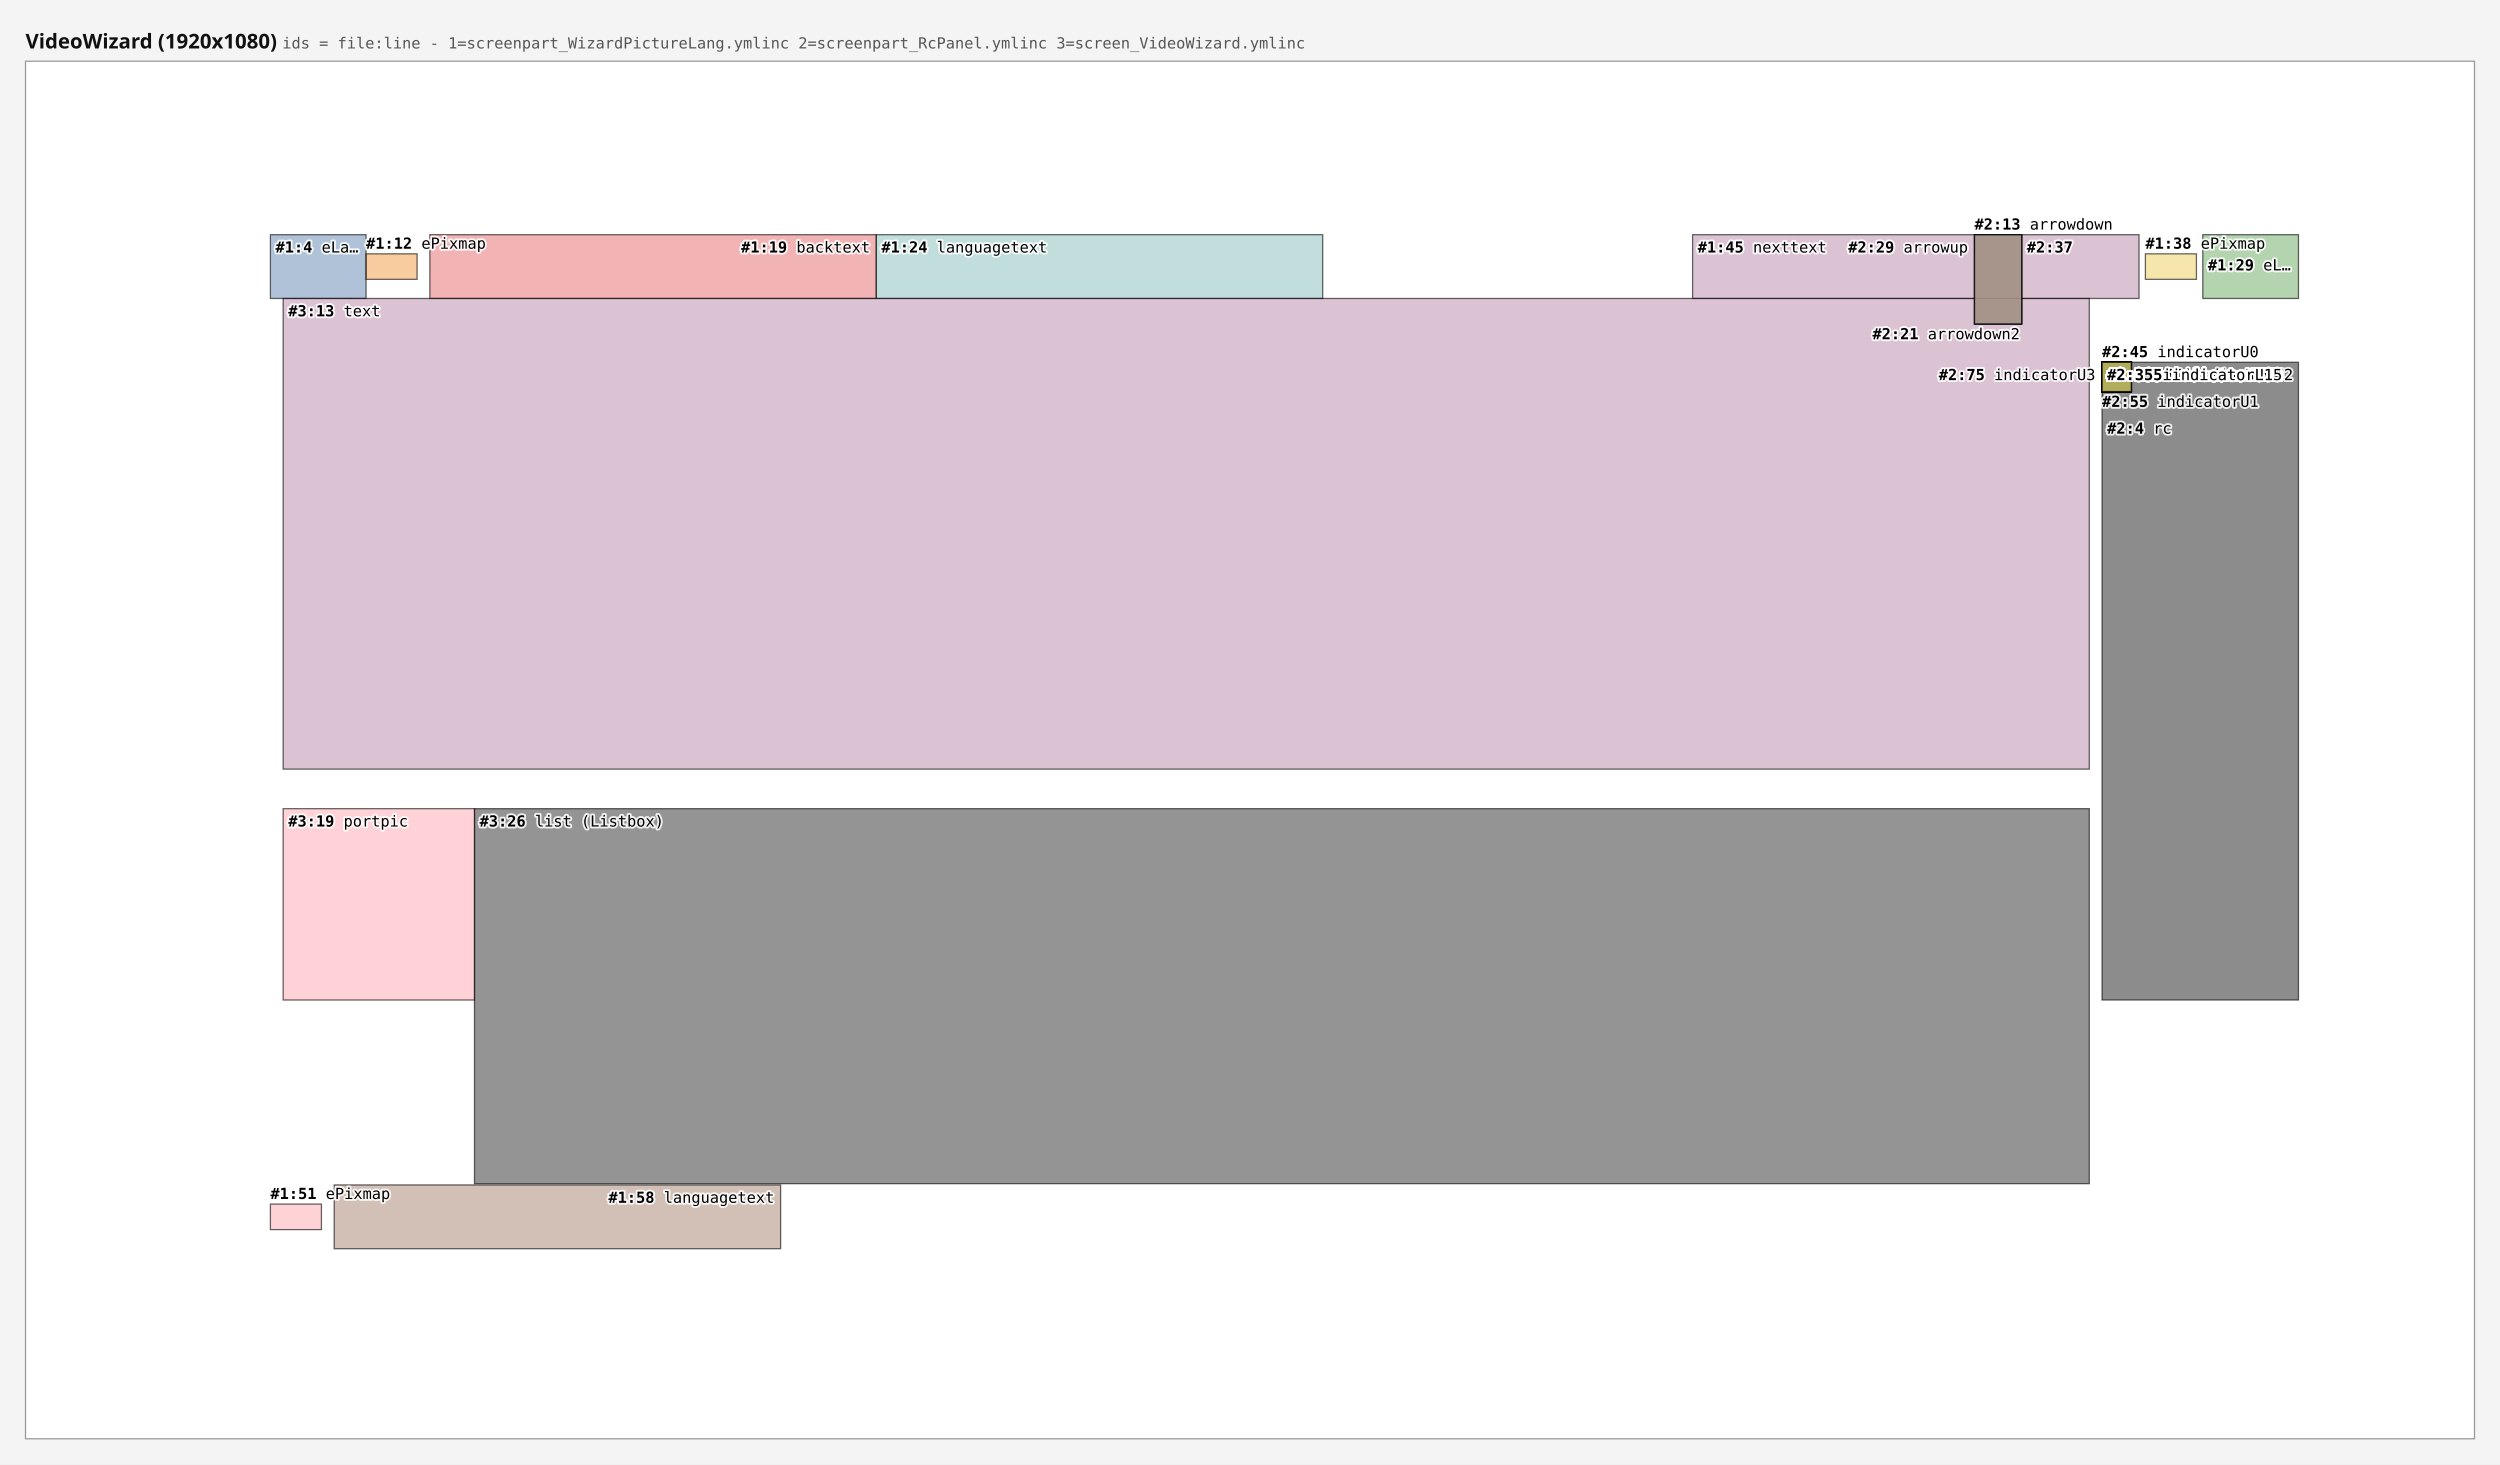
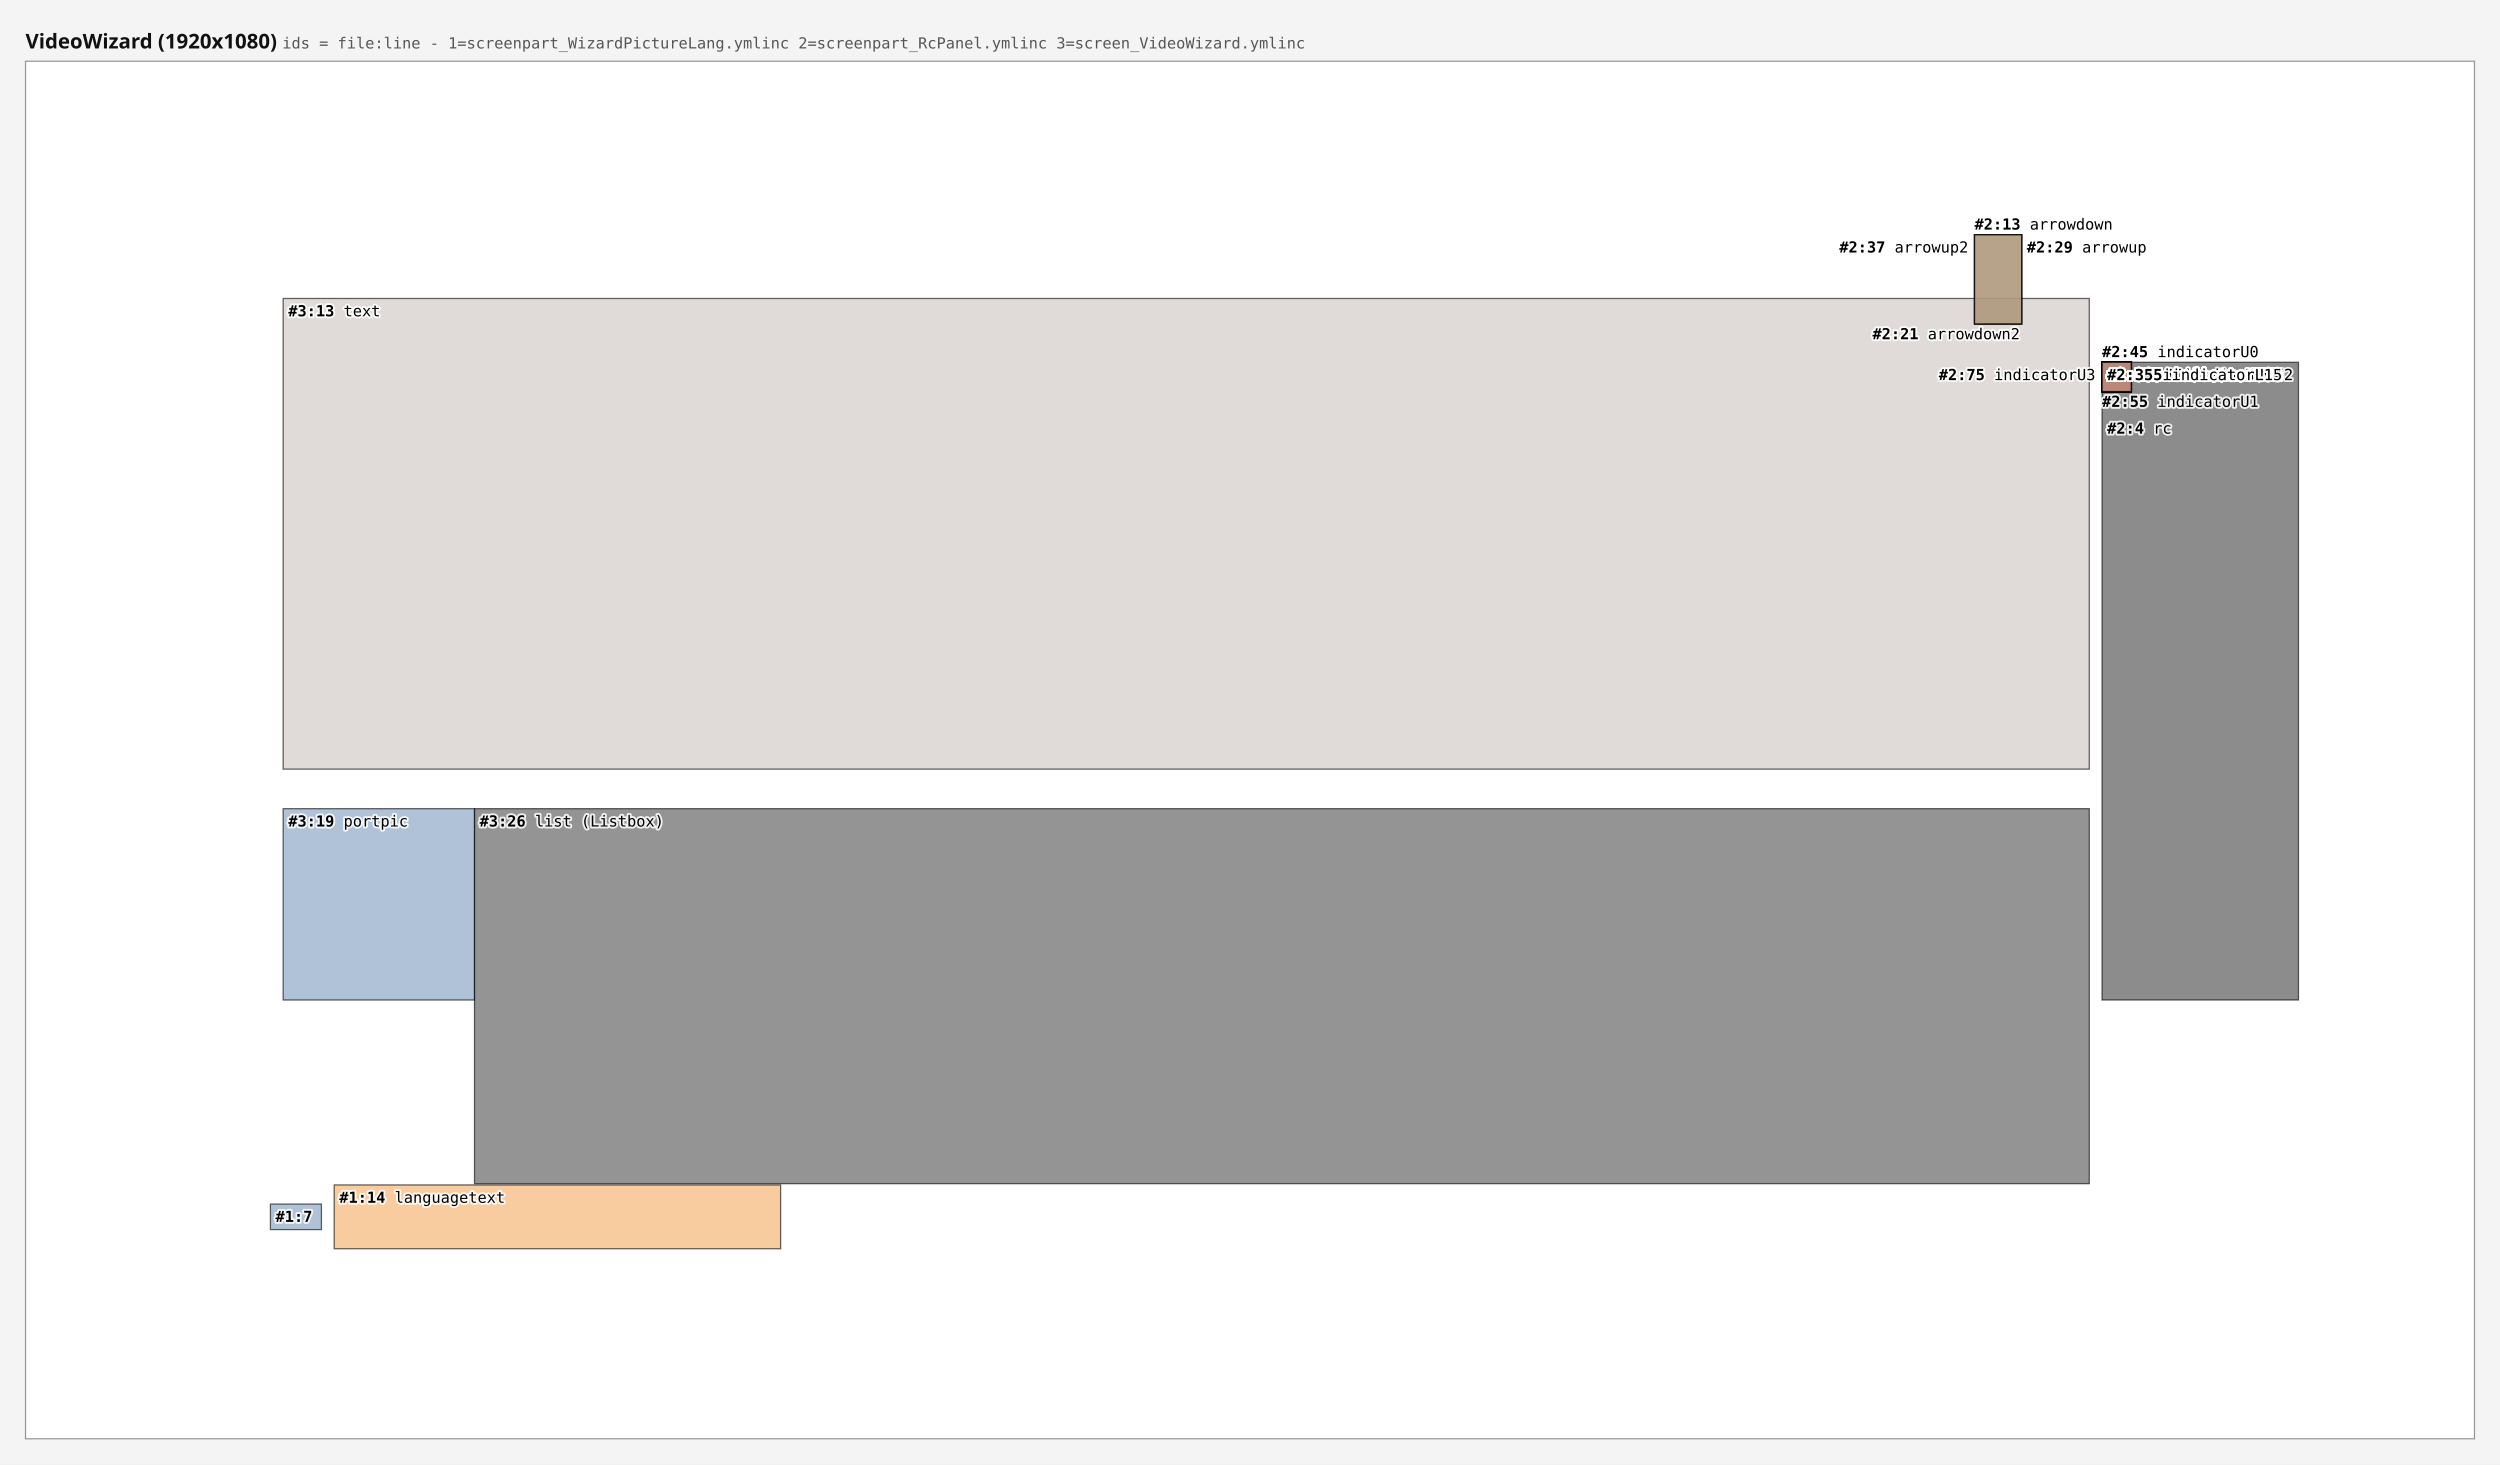
<svg xmlns="http://www.w3.org/2000/svg" width="1960" height="1148" viewBox="0 0 1960 1148">
  <rect x="0" y="0" width="1960" height="1148" fill="#f4f4f4" />
  <text x="20" y="38" font-family="sans-serif" font-size="16" font-weight="bold" fill="#111111">VideoWizard (1920x1080) <tspan font-family="monospace" font-size="12" font-weight="normal" fill="#555555">ids = file:line - 1=screenpart_WizardPictureLang.ymlinc  2=screenpart_RcPanel.ymlinc  3=screen_VideoWizard.ymlinc</tspan>
  </text>
  <g data-screen="0" transform="translate(20,48)">
    <rect x="0" y="0" width="1920" height="1080" fill="#ffffff" stroke="#999999" stroke-width="1" />
-     <rect data-ref="0:0" data-src="screenpart_WizardPictureLang.ymlinc:4" x="192" y="136" width="75" height="50" fill="#4e79a7" fill-opacity="0.45" stroke="#000000" stroke-opacity="0.6" stroke-width="1" />
-     <rect data-ref="0:1" data-src="screenpart_WizardPictureLang.ymlinc:12" x="267" y="151" width="40" height="20" fill="#f28e2b" fill-opacity="0.45" stroke="#000000" stroke-opacity="0.6" stroke-width="1" />
-     <rect data-ref="0:2" data-src="screenpart_WizardPictureLang.ymlinc:19" x="317" y="136" width="350" height="50" fill="#e15759" fill-opacity="0.45" stroke="#000000" stroke-opacity="0.6" stroke-width="1" />
-     <rect data-ref="0:3" data-src="screenpart_WizardPictureLang.ymlinc:24" x="667" y="136" width="350" height="50" fill="#76b7b2" fill-opacity="0.45" stroke="#000000" stroke-opacity="0.6" stroke-width="1" />
-     <rect data-ref="0:4" data-src="screenpart_WizardPictureLang.ymlinc:29" x="1707" y="136" width="75" height="50" fill="#59a14f" fill-opacity="0.45" stroke="#000000" stroke-opacity="0.6" stroke-width="1" />
-     <rect data-ref="0:5" data-src="screenpart_WizardPictureLang.ymlinc:38" x="1662" y="151" width="40" height="20" fill="#edc948" fill-opacity="0.45" stroke="#000000" stroke-opacity="0.6" stroke-width="1" />
-     <rect data-ref="0:6" data-src="screenpart_WizardPictureLang.ymlinc:45" x="1307" y="136" width="350" height="50" fill="#b07aa1" fill-opacity="0.45" stroke="#000000" stroke-opacity="0.6" stroke-width="1" />
-     <rect data-ref="0:7" data-src="screenpart_WizardPictureLang.ymlinc:51" x="192" y="896" width="40" height="20" fill="#ff9da7" fill-opacity="0.45" stroke="#000000" stroke-opacity="0.6" stroke-width="1" />
-     <rect data-ref="0:8" data-src="screenpart_WizardPictureLang.ymlinc:58" x="242" y="881" width="350" height="50" fill="#9c755f" fill-opacity="0.45" stroke="#000000" stroke-opacity="0.6" stroke-width="1" />
-     <rect data-ref="0:46" data-src="screen_VideoWizard.ymlinc:13" x="202" y="186" width="1416" height="369" fill="#b07aa1" fill-opacity="0.45" stroke="#000000" stroke-opacity="0.6" stroke-width="1" />
-     <rect data-ref="0:48" data-src="screen_VideoWizard.ymlinc:26" x="352" y="586" width="1266" height="294" fill="#121212" fill-opacity="0.45" stroke="#000000" stroke-opacity="0.6" stroke-width="1" />
-     <rect data-ref="0:9" data-src="screenpart_RcPanel.ymlinc:4" x="1628" y="236" width="154" height="500" fill="#000000" fill-opacity="0.45" stroke="#000000" stroke-opacity="0.6" stroke-width="1" />
-     <rect data-ref="0:47" data-src="screen_VideoWizard.ymlinc:19" x="202" y="586" width="150" height="150" fill="#ff9da7" fill-opacity="0.45" stroke="#000000" stroke-opacity="0.6" stroke-width="1" />
-     <rect data-ref="0:10" data-src="screenpart_RcPanel.ymlinc:13" x="1528" y="136" width="37" height="70" fill="#4e79a7" fill-opacity="0.45" stroke="#000000" stroke-opacity="0.6" stroke-width="1" />
-     <rect data-ref="0:11" data-src="screenpart_RcPanel.ymlinc:21" x="1528" y="136" width="37" height="70" fill="#f28e2b" fill-opacity="0.45" stroke="#000000" stroke-opacity="0.6" stroke-width="1" />
-     <rect data-ref="0:12" data-src="screenpart_RcPanel.ymlinc:29" x="1528" y="136" width="37" height="70" fill="#e15759" fill-opacity="0.45" stroke="#000000" stroke-opacity="0.6" stroke-width="1" />
-     <rect data-ref="0:13" data-src="screenpart_RcPanel.ymlinc:37" x="1528" y="136" width="37" height="70" fill="#76b7b2" fill-opacity="0.45" stroke="#000000" stroke-opacity="0.6" stroke-width="1" />
-     <rect data-ref="0:14" data-src="screenpart_RcPanel.ymlinc:45" x="1628" y="236" width="23" height="23" fill="#59a14f" fill-opacity="0.45" stroke="#000000" stroke-opacity="0.6" stroke-width="1" />
-     <rect data-ref="0:15" data-src="screenpart_RcPanel.ymlinc:55" x="1628" y="236" width="23" height="23" fill="#edc948" fill-opacity="0.45" stroke="#000000" stroke-opacity="0.6" stroke-width="1" />
-     <rect data-ref="0:16" data-src="screenpart_RcPanel.ymlinc:65" x="1628" y="236" width="23" height="23" fill="#b07aa1" fill-opacity="0.45" stroke="#000000" stroke-opacity="0.6" stroke-width="1" />
-     <rect data-ref="0:17" data-src="screenpart_RcPanel.ymlinc:75" x="1628" y="236" width="23" height="23" fill="#ff9da7" fill-opacity="0.45" stroke="#000000" stroke-opacity="0.6" stroke-width="1" />
-     <rect data-ref="0:18" data-src="screenpart_RcPanel.ymlinc:85" x="1628" y="236" width="23" height="23" fill="#9c755f" fill-opacity="0.45" stroke="#000000" stroke-opacity="0.6" stroke-width="1" />
-     <rect data-ref="0:19" data-src="screenpart_RcPanel.ymlinc:95" x="1628" y="236" width="23" height="23" fill="#bab0ac" fill-opacity="0.45" stroke="#000000" stroke-opacity="0.6" stroke-width="1" />
-     <rect data-ref="0:20" data-src="screenpart_RcPanel.ymlinc:105" x="1628" y="236" width="23" height="23" fill="#4e79a7" fill-opacity="0.45" stroke="#000000" stroke-opacity="0.6" stroke-width="1" />
-     <rect data-ref="0:21" data-src="screenpart_RcPanel.ymlinc:115" x="1628" y="236" width="23" height="23" fill="#f28e2b" fill-opacity="0.45" stroke="#000000" stroke-opacity="0.6" stroke-width="1" />
-     <rect data-ref="0:22" data-src="screenpart_RcPanel.ymlinc:125" x="1628" y="236" width="23" height="23" fill="#e15759" fill-opacity="0.45" stroke="#000000" stroke-opacity="0.6" stroke-width="1" />
-     <rect data-ref="0:23" data-src="screenpart_RcPanel.ymlinc:135" x="1628" y="236" width="23" height="23" fill="#76b7b2" fill-opacity="0.45" stroke="#000000" stroke-opacity="0.6" stroke-width="1" />
-     <rect data-ref="0:24" data-src="screenpart_RcPanel.ymlinc:145" x="1628" y="236" width="23" height="23" fill="#59a14f" fill-opacity="0.45" stroke="#000000" stroke-opacity="0.6" stroke-width="1" />
-     <rect data-ref="0:25" data-src="screenpart_RcPanel.ymlinc:155" x="1628" y="236" width="23" height="23" fill="#edc948" fill-opacity="0.45" stroke="#000000" stroke-opacity="0.6" stroke-width="1" />
-     <rect data-ref="0:26" data-src="screenpart_RcPanel.ymlinc:165" x="1628" y="236" width="23" height="23" fill="#b07aa1" fill-opacity="0.45" stroke="#000000" stroke-opacity="0.6" stroke-width="1" />
-     <rect data-ref="0:27" data-src="screenpart_RcPanel.ymlinc:175" x="1628" y="236" width="23" height="23" fill="#ff9da7" fill-opacity="0.45" stroke="#000000" stroke-opacity="0.6" stroke-width="1" />
-     <rect data-ref="0:28" data-src="screenpart_RcPanel.ymlinc:185" x="1628" y="236" width="23" height="23" fill="#9c755f" fill-opacity="0.45" stroke="#000000" stroke-opacity="0.6" stroke-width="1" />
-     <rect data-ref="0:29" data-src="screenpart_RcPanel.ymlinc:195" x="1628" y="236" width="23" height="23" fill="#bab0ac" fill-opacity="0.45" stroke="#000000" stroke-opacity="0.6" stroke-width="1" />
-     <rect data-ref="0:30" data-src="screenpart_RcPanel.ymlinc:205" x="1628" y="236" width="23" height="23" fill="#4e79a7" fill-opacity="0.45" stroke="#000000" stroke-opacity="0.6" stroke-width="1" />
-     <rect data-ref="0:31" data-src="screenpart_RcPanel.ymlinc:215" x="1628" y="236" width="23" height="23" fill="#f28e2b" fill-opacity="0.45" stroke="#000000" stroke-opacity="0.6" stroke-width="1" />
-     <rect data-ref="0:32" data-src="screenpart_RcPanel.ymlinc:225" x="1628" y="236" width="23" height="23" fill="#e15759" fill-opacity="0.45" stroke="#000000" stroke-opacity="0.6" stroke-width="1" />
-     <rect data-ref="0:33" data-src="screenpart_RcPanel.ymlinc:235" x="1628" y="236" width="23" height="23" fill="#76b7b2" fill-opacity="0.45" stroke="#000000" stroke-opacity="0.6" stroke-width="1" />
-     <rect data-ref="0:34" data-src="screenpart_RcPanel.ymlinc:245" x="1628" y="236" width="23" height="23" fill="#59a14f" fill-opacity="0.45" stroke="#000000" stroke-opacity="0.6" stroke-width="1" />
-     <rect data-ref="0:35" data-src="screenpart_RcPanel.ymlinc:255" x="1628" y="236" width="23" height="23" fill="#edc948" fill-opacity="0.45" stroke="#000000" stroke-opacity="0.6" stroke-width="1" />
-     <rect data-ref="0:36" data-src="screenpart_RcPanel.ymlinc:265" x="1628" y="236" width="23" height="23" fill="#b07aa1" fill-opacity="0.45" stroke="#000000" stroke-opacity="0.6" stroke-width="1" />
-     <rect data-ref="0:37" data-src="screenpart_RcPanel.ymlinc:275" x="1628" y="236" width="23" height="23" fill="#ff9da7" fill-opacity="0.45" stroke="#000000" stroke-opacity="0.6" stroke-width="1" />
-     <rect data-ref="0:38" data-src="screenpart_RcPanel.ymlinc:285" x="1628" y="236" width="23" height="23" fill="#9c755f" fill-opacity="0.45" stroke="#000000" stroke-opacity="0.6" stroke-width="1" />
-     <rect data-ref="0:39" data-src="screenpart_RcPanel.ymlinc:295" x="1628" y="236" width="23" height="23" fill="#bab0ac" fill-opacity="0.45" stroke="#000000" stroke-opacity="0.6" stroke-width="1" />
-     <rect data-ref="0:40" data-src="screenpart_RcPanel.ymlinc:305" x="1628" y="236" width="23" height="23" fill="#4e79a7" fill-opacity="0.45" stroke="#000000" stroke-opacity="0.6" stroke-width="1" />
-     <rect data-ref="0:41" data-src="screenpart_RcPanel.ymlinc:315" x="1628" y="236" width="23" height="23" fill="#f28e2b" fill-opacity="0.45" stroke="#000000" stroke-opacity="0.6" stroke-width="1" />
-     <rect data-ref="0:42" data-src="screenpart_RcPanel.ymlinc:325" x="1628" y="236" width="23" height="23" fill="#e15759" fill-opacity="0.45" stroke="#000000" stroke-opacity="0.6" stroke-width="1" />
-     <rect data-ref="0:43" data-src="screenpart_RcPanel.ymlinc:335" x="1628" y="236" width="23" height="23" fill="#76b7b2" fill-opacity="0.45" stroke="#000000" stroke-opacity="0.6" stroke-width="1" />
-     <rect data-ref="0:44" data-src="screenpart_RcPanel.ymlinc:345" x="1628" y="236" width="23" height="23" fill="#59a14f" fill-opacity="0.45" stroke="#000000" stroke-opacity="0.6" stroke-width="1" />
-     <rect data-ref="0:45" data-src="screenpart_RcPanel.ymlinc:355" x="1628" y="236" width="23" height="23" fill="#edc948" fill-opacity="0.45" stroke="#000000" stroke-opacity="0.6" stroke-width="1" />
+     <rect data-ref="0:0" data-src="screenpart_WizardPictureLang.ymlinc:7" x="192" y="896" width="40" height="20" fill="#4e79a7" fill-opacity="0.45" stroke="#000000" stroke-opacity="0.6" stroke-width="1" />
+     <rect data-ref="0:1" data-src="screenpart_WizardPictureLang.ymlinc:14" x="242" y="881" width="350" height="50" fill="#f28e2b" fill-opacity="0.45" stroke="#000000" stroke-opacity="0.6" stroke-width="1" />
+     <rect data-ref="0:39" data-src="screen_VideoWizard.ymlinc:13" x="202" y="186" width="1416" height="369" fill="#bab0ac" fill-opacity="0.45" stroke="#000000" stroke-opacity="0.6" stroke-width="1" />
+     <rect data-ref="0:41" data-src="screen_VideoWizard.ymlinc:26" x="352" y="586" width="1266" height="294" fill="#121212" fill-opacity="0.45" stroke="#000000" stroke-opacity="0.6" stroke-width="1" />
+     <rect data-ref="0:2" data-src="screenpart_RcPanel.ymlinc:4" x="1628" y="236" width="154" height="500" fill="#000000" fill-opacity="0.45" stroke="#000000" stroke-opacity="0.6" stroke-width="1" />
+     <rect data-ref="0:40" data-src="screen_VideoWizard.ymlinc:19" x="202" y="586" width="150" height="150" fill="#4e79a7" fill-opacity="0.45" stroke="#000000" stroke-opacity="0.6" stroke-width="1" />
+     <rect data-ref="0:3" data-src="screenpart_RcPanel.ymlinc:13" x="1528" y="136" width="37" height="70" fill="#76b7b2" fill-opacity="0.45" stroke="#000000" stroke-opacity="0.6" stroke-width="1" />
+     <rect data-ref="0:4" data-src="screenpart_RcPanel.ymlinc:21" x="1528" y="136" width="37" height="70" fill="#59a14f" fill-opacity="0.45" stroke="#000000" stroke-opacity="0.6" stroke-width="1" />
+     <rect data-ref="0:5" data-src="screenpart_RcPanel.ymlinc:29" x="1528" y="136" width="37" height="70" fill="#edc948" fill-opacity="0.45" stroke="#000000" stroke-opacity="0.6" stroke-width="1" />
+     <rect data-ref="0:6" data-src="screenpart_RcPanel.ymlinc:37" x="1528" y="136" width="37" height="70" fill="#b07aa1" fill-opacity="0.45" stroke="#000000" stroke-opacity="0.6" stroke-width="1" />
+     <rect data-ref="0:7" data-src="screenpart_RcPanel.ymlinc:45" x="1628" y="236" width="23" height="23" fill="#ff9da7" fill-opacity="0.45" stroke="#000000" stroke-opacity="0.6" stroke-width="1" />
+     <rect data-ref="0:8" data-src="screenpart_RcPanel.ymlinc:55" x="1628" y="236" width="23" height="23" fill="#9c755f" fill-opacity="0.45" stroke="#000000" stroke-opacity="0.6" stroke-width="1" />
+     <rect data-ref="0:9" data-src="screenpart_RcPanel.ymlinc:65" x="1628" y="236" width="23" height="23" fill="#bab0ac" fill-opacity="0.45" stroke="#000000" stroke-opacity="0.6" stroke-width="1" />
+     <rect data-ref="0:10" data-src="screenpart_RcPanel.ymlinc:75" x="1628" y="236" width="23" height="23" fill="#4e79a7" fill-opacity="0.45" stroke="#000000" stroke-opacity="0.6" stroke-width="1" />
+     <rect data-ref="0:11" data-src="screenpart_RcPanel.ymlinc:85" x="1628" y="236" width="23" height="23" fill="#f28e2b" fill-opacity="0.45" stroke="#000000" stroke-opacity="0.6" stroke-width="1" />
+     <rect data-ref="0:12" data-src="screenpart_RcPanel.ymlinc:95" x="1628" y="236" width="23" height="23" fill="#e15759" fill-opacity="0.45" stroke="#000000" stroke-opacity="0.6" stroke-width="1" />
+     <rect data-ref="0:13" data-src="screenpart_RcPanel.ymlinc:105" x="1628" y="236" width="23" height="23" fill="#76b7b2" fill-opacity="0.45" stroke="#000000" stroke-opacity="0.6" stroke-width="1" />
+     <rect data-ref="0:14" data-src="screenpart_RcPanel.ymlinc:115" x="1628" y="236" width="23" height="23" fill="#59a14f" fill-opacity="0.45" stroke="#000000" stroke-opacity="0.6" stroke-width="1" />
+     <rect data-ref="0:15" data-src="screenpart_RcPanel.ymlinc:125" x="1628" y="236" width="23" height="23" fill="#edc948" fill-opacity="0.45" stroke="#000000" stroke-opacity="0.6" stroke-width="1" />
+     <rect data-ref="0:16" data-src="screenpart_RcPanel.ymlinc:135" x="1628" y="236" width="23" height="23" fill="#b07aa1" fill-opacity="0.45" stroke="#000000" stroke-opacity="0.6" stroke-width="1" />
+     <rect data-ref="0:17" data-src="screenpart_RcPanel.ymlinc:145" x="1628" y="236" width="23" height="23" fill="#ff9da7" fill-opacity="0.45" stroke="#000000" stroke-opacity="0.6" stroke-width="1" />
+     <rect data-ref="0:18" data-src="screenpart_RcPanel.ymlinc:155" x="1628" y="236" width="23" height="23" fill="#9c755f" fill-opacity="0.45" stroke="#000000" stroke-opacity="0.6" stroke-width="1" />
+     <rect data-ref="0:19" data-src="screenpart_RcPanel.ymlinc:165" x="1628" y="236" width="23" height="23" fill="#bab0ac" fill-opacity="0.45" stroke="#000000" stroke-opacity="0.6" stroke-width="1" />
+     <rect data-ref="0:20" data-src="screenpart_RcPanel.ymlinc:175" x="1628" y="236" width="23" height="23" fill="#4e79a7" fill-opacity="0.45" stroke="#000000" stroke-opacity="0.6" stroke-width="1" />
+     <rect data-ref="0:21" data-src="screenpart_RcPanel.ymlinc:185" x="1628" y="236" width="23" height="23" fill="#f28e2b" fill-opacity="0.45" stroke="#000000" stroke-opacity="0.6" stroke-width="1" />
+     <rect data-ref="0:22" data-src="screenpart_RcPanel.ymlinc:195" x="1628" y="236" width="23" height="23" fill="#e15759" fill-opacity="0.45" stroke="#000000" stroke-opacity="0.6" stroke-width="1" />
+     <rect data-ref="0:23" data-src="screenpart_RcPanel.ymlinc:205" x="1628" y="236" width="23" height="23" fill="#76b7b2" fill-opacity="0.45" stroke="#000000" stroke-opacity="0.6" stroke-width="1" />
+     <rect data-ref="0:24" data-src="screenpart_RcPanel.ymlinc:215" x="1628" y="236" width="23" height="23" fill="#59a14f" fill-opacity="0.45" stroke="#000000" stroke-opacity="0.6" stroke-width="1" />
+     <rect data-ref="0:25" data-src="screenpart_RcPanel.ymlinc:225" x="1628" y="236" width="23" height="23" fill="#edc948" fill-opacity="0.45" stroke="#000000" stroke-opacity="0.6" stroke-width="1" />
+     <rect data-ref="0:26" data-src="screenpart_RcPanel.ymlinc:235" x="1628" y="236" width="23" height="23" fill="#b07aa1" fill-opacity="0.45" stroke="#000000" stroke-opacity="0.6" stroke-width="1" />
+     <rect data-ref="0:27" data-src="screenpart_RcPanel.ymlinc:245" x="1628" y="236" width="23" height="23" fill="#ff9da7" fill-opacity="0.45" stroke="#000000" stroke-opacity="0.6" stroke-width="1" />
+     <rect data-ref="0:28" data-src="screenpart_RcPanel.ymlinc:255" x="1628" y="236" width="23" height="23" fill="#9c755f" fill-opacity="0.45" stroke="#000000" stroke-opacity="0.6" stroke-width="1" />
+     <rect data-ref="0:29" data-src="screenpart_RcPanel.ymlinc:265" x="1628" y="236" width="23" height="23" fill="#bab0ac" fill-opacity="0.45" stroke="#000000" stroke-opacity="0.6" stroke-width="1" />
+     <rect data-ref="0:30" data-src="screenpart_RcPanel.ymlinc:275" x="1628" y="236" width="23" height="23" fill="#4e79a7" fill-opacity="0.45" stroke="#000000" stroke-opacity="0.6" stroke-width="1" />
+     <rect data-ref="0:31" data-src="screenpart_RcPanel.ymlinc:285" x="1628" y="236" width="23" height="23" fill="#f28e2b" fill-opacity="0.45" stroke="#000000" stroke-opacity="0.6" stroke-width="1" />
+     <rect data-ref="0:32" data-src="screenpart_RcPanel.ymlinc:295" x="1628" y="236" width="23" height="23" fill="#e15759" fill-opacity="0.45" stroke="#000000" stroke-opacity="0.6" stroke-width="1" />
+     <rect data-ref="0:33" data-src="screenpart_RcPanel.ymlinc:305" x="1628" y="236" width="23" height="23" fill="#76b7b2" fill-opacity="0.45" stroke="#000000" stroke-opacity="0.6" stroke-width="1" />
+     <rect data-ref="0:34" data-src="screenpart_RcPanel.ymlinc:315" x="1628" y="236" width="23" height="23" fill="#59a14f" fill-opacity="0.45" stroke="#000000" stroke-opacity="0.6" stroke-width="1" />
+     <rect data-ref="0:35" data-src="screenpart_RcPanel.ymlinc:325" x="1628" y="236" width="23" height="23" fill="#edc948" fill-opacity="0.45" stroke="#000000" stroke-opacity="0.6" stroke-width="1" />
+     <rect data-ref="0:36" data-src="screenpart_RcPanel.ymlinc:335" x="1628" y="236" width="23" height="23" fill="#b07aa1" fill-opacity="0.45" stroke="#000000" stroke-opacity="0.6" stroke-width="1" />
+     <rect data-ref="0:37" data-src="screenpart_RcPanel.ymlinc:345" x="1628" y="236" width="23" height="23" fill="#ff9da7" fill-opacity="0.45" stroke="#000000" stroke-opacity="0.6" stroke-width="1" />
+     <rect data-ref="0:38" data-src="screenpart_RcPanel.ymlinc:355" x="1628" y="236" width="23" height="23" fill="#9c755f" fill-opacity="0.45" stroke="#000000" stroke-opacity="0.6" stroke-width="1" />
    <g pointer-events="none" font-family="monospace" font-size="12" fill="#000000" stroke="#ffffff" stroke-width="3" stroke-opacity="0.85" stroke-linejoin="round" paint-order="stroke">
-       <text x="196" y="150">
-         <tspan font-weight="bold">#1:4</tspan> eLa…</text>
-       <text x="267" y="147">
-         <tspan font-weight="bold">#1:12</tspan> ePixmap</text>
-       <text x="561" y="150">
-         <tspan font-weight="bold">#1:19</tspan> backtext</text>
-       <text x="671" y="150">
-         <tspan font-weight="bold">#1:24</tspan> languagetext</text>
-       <text x="1711" y="164">
-         <tspan font-weight="bold">#1:29</tspan> eL…</text>
-       <text x="1662" y="147">
-         <tspan font-weight="bold">#1:38</tspan> ePixmap</text>
-       <text x="1311" y="150">
-         <tspan font-weight="bold">#1:45</tspan> nexttext</text>
-       <text x="192" y="892">
-         <tspan font-weight="bold">#1:51</tspan> ePixmap</text>
-       <text x="457" y="895">
-         <tspan font-weight="bold">#1:58</tspan> languagetext</text>
+       <text x="196" y="910">
+         <tspan font-weight="bold">#1:7</tspan>
+       </text>
+       <text x="246" y="895">
+         <tspan font-weight="bold">#1:14</tspan> languagetext</text>
      <text x="206" y="200">
        <tspan font-weight="bold">#3:13</tspan> text</text>
      <text x="356" y="600">
        <tspan font-weight="bold">#3:26</tspan> list (Listbox)</text>
      <text x="1632" y="292">
        <tspan font-weight="bold">#2:4</tspan> rc</text>
      <text x="206" y="600">
        <tspan font-weight="bold">#3:19</tspan> portpic</text>
      <text x="1528" y="132">
        <tspan font-weight="bold">#2:13</tspan> arrowdown</text>
      <text x="1448" y="218">
        <tspan font-weight="bold">#2:21</tspan> arrowdown2</text>
-       <text x="1429" y="150">
+       <text x="1569" y="150">
        <tspan font-weight="bold">#2:29</tspan> arrowup</text>
-       <text x="1569" y="150">
-         <tspan font-weight="bold">#2:37</tspan>
-       </text>
+       <text x="1422" y="150">
+         <tspan font-weight="bold">#2:37</tspan> arrowup2</text>
      <text x="1628" y="232">
        <tspan font-weight="bold">#2:45</tspan> indicatorU0</text>
      <text x="1628" y="271">
        <tspan font-weight="bold">#2:55</tspan> indicatorU1</text>
      <text x="1655" y="250">
        <tspan font-weight="bold">#2:65</tspan> indicatorU2</text>
      <text x="1500" y="250">
        <tspan font-weight="bold">#2:75</tspan> indicatorU3</text>
      <text x="1632" y="250">
        <tspan font-weight="bold">#2:85</tspan> indicatorU4</text>
      <text x="1632" y="250">
        <tspan font-weight="bold">#2:95</tspan> indicatorU5</text>
      <text x="1632" y="250">
        <tspan font-weight="bold">#2:105</tspan> indicatorU6</text>
      <text x="1632" y="250">
        <tspan font-weight="bold">#2:115</tspan> indicatorU7</text>
      <text x="1632" y="250">
        <tspan font-weight="bold">#2:125</tspan> indicatorU8</text>
      <text x="1632" y="250">
        <tspan font-weight="bold">#2:135</tspan> indicatorU9</text>
      <text x="1632" y="250">
        <tspan font-weight="bold">#2:145</tspan> indicatorU10</text>
      <text x="1632" y="250">
        <tspan font-weight="bold">#2:155</tspan> indicatorU11</text>
      <text x="1632" y="250">
        <tspan font-weight="bold">#2:165</tspan> indicatorU12</text>
      <text x="1632" y="250">
        <tspan font-weight="bold">#2:175</tspan> indicatorU13</text>
      <text x="1632" y="250">
        <tspan font-weight="bold">#2:185</tspan> indicatorU14</text>
      <text x="1632" y="250">
        <tspan font-weight="bold">#2:195</tspan> indicatorU15</text>
      <text x="1632" y="250">
        <tspan font-weight="bold">#2:205</tspan> indicatorL0</text>
      <text x="1632" y="250">
        <tspan font-weight="bold">#2:215</tspan> indicatorL1</text>
      <text x="1632" y="250">
        <tspan font-weight="bold">#2:225</tspan> indicatorL2</text>
      <text x="1632" y="250">
        <tspan font-weight="bold">#2:235</tspan> indicatorL3</text>
      <text x="1632" y="250">
        <tspan font-weight="bold">#2:245</tspan> indicatorL4</text>
      <text x="1632" y="250">
        <tspan font-weight="bold">#2:255</tspan> indicatorL5</text>
      <text x="1632" y="250">
        <tspan font-weight="bold">#2:265</tspan> indicatorL6</text>
      <text x="1632" y="250">
        <tspan font-weight="bold">#2:275</tspan> indicatorL7</text>
      <text x="1632" y="250">
        <tspan font-weight="bold">#2:285</tspan> indicatorL8</text>
      <text x="1632" y="250">
        <tspan font-weight="bold">#2:295</tspan> indicatorL9</text>
      <text x="1632" y="250">
        <tspan font-weight="bold">#2:305</tspan> indicatorL10</text>
      <text x="1632" y="250">
        <tspan font-weight="bold">#2:315</tspan> indicatorL11</text>
      <text x="1632" y="250">
        <tspan font-weight="bold">#2:325</tspan> indicatorL12</text>
      <text x="1632" y="250">
        <tspan font-weight="bold">#2:335</tspan> indicatorL13</text>
      <text x="1632" y="250">
        <tspan font-weight="bold">#2:345</tspan> indicatorL14</text>
      <text x="1632" y="250">
        <tspan font-weight="bold">#2:355</tspan> indicatorL15</text>
    </g>
  </g>
</svg>
